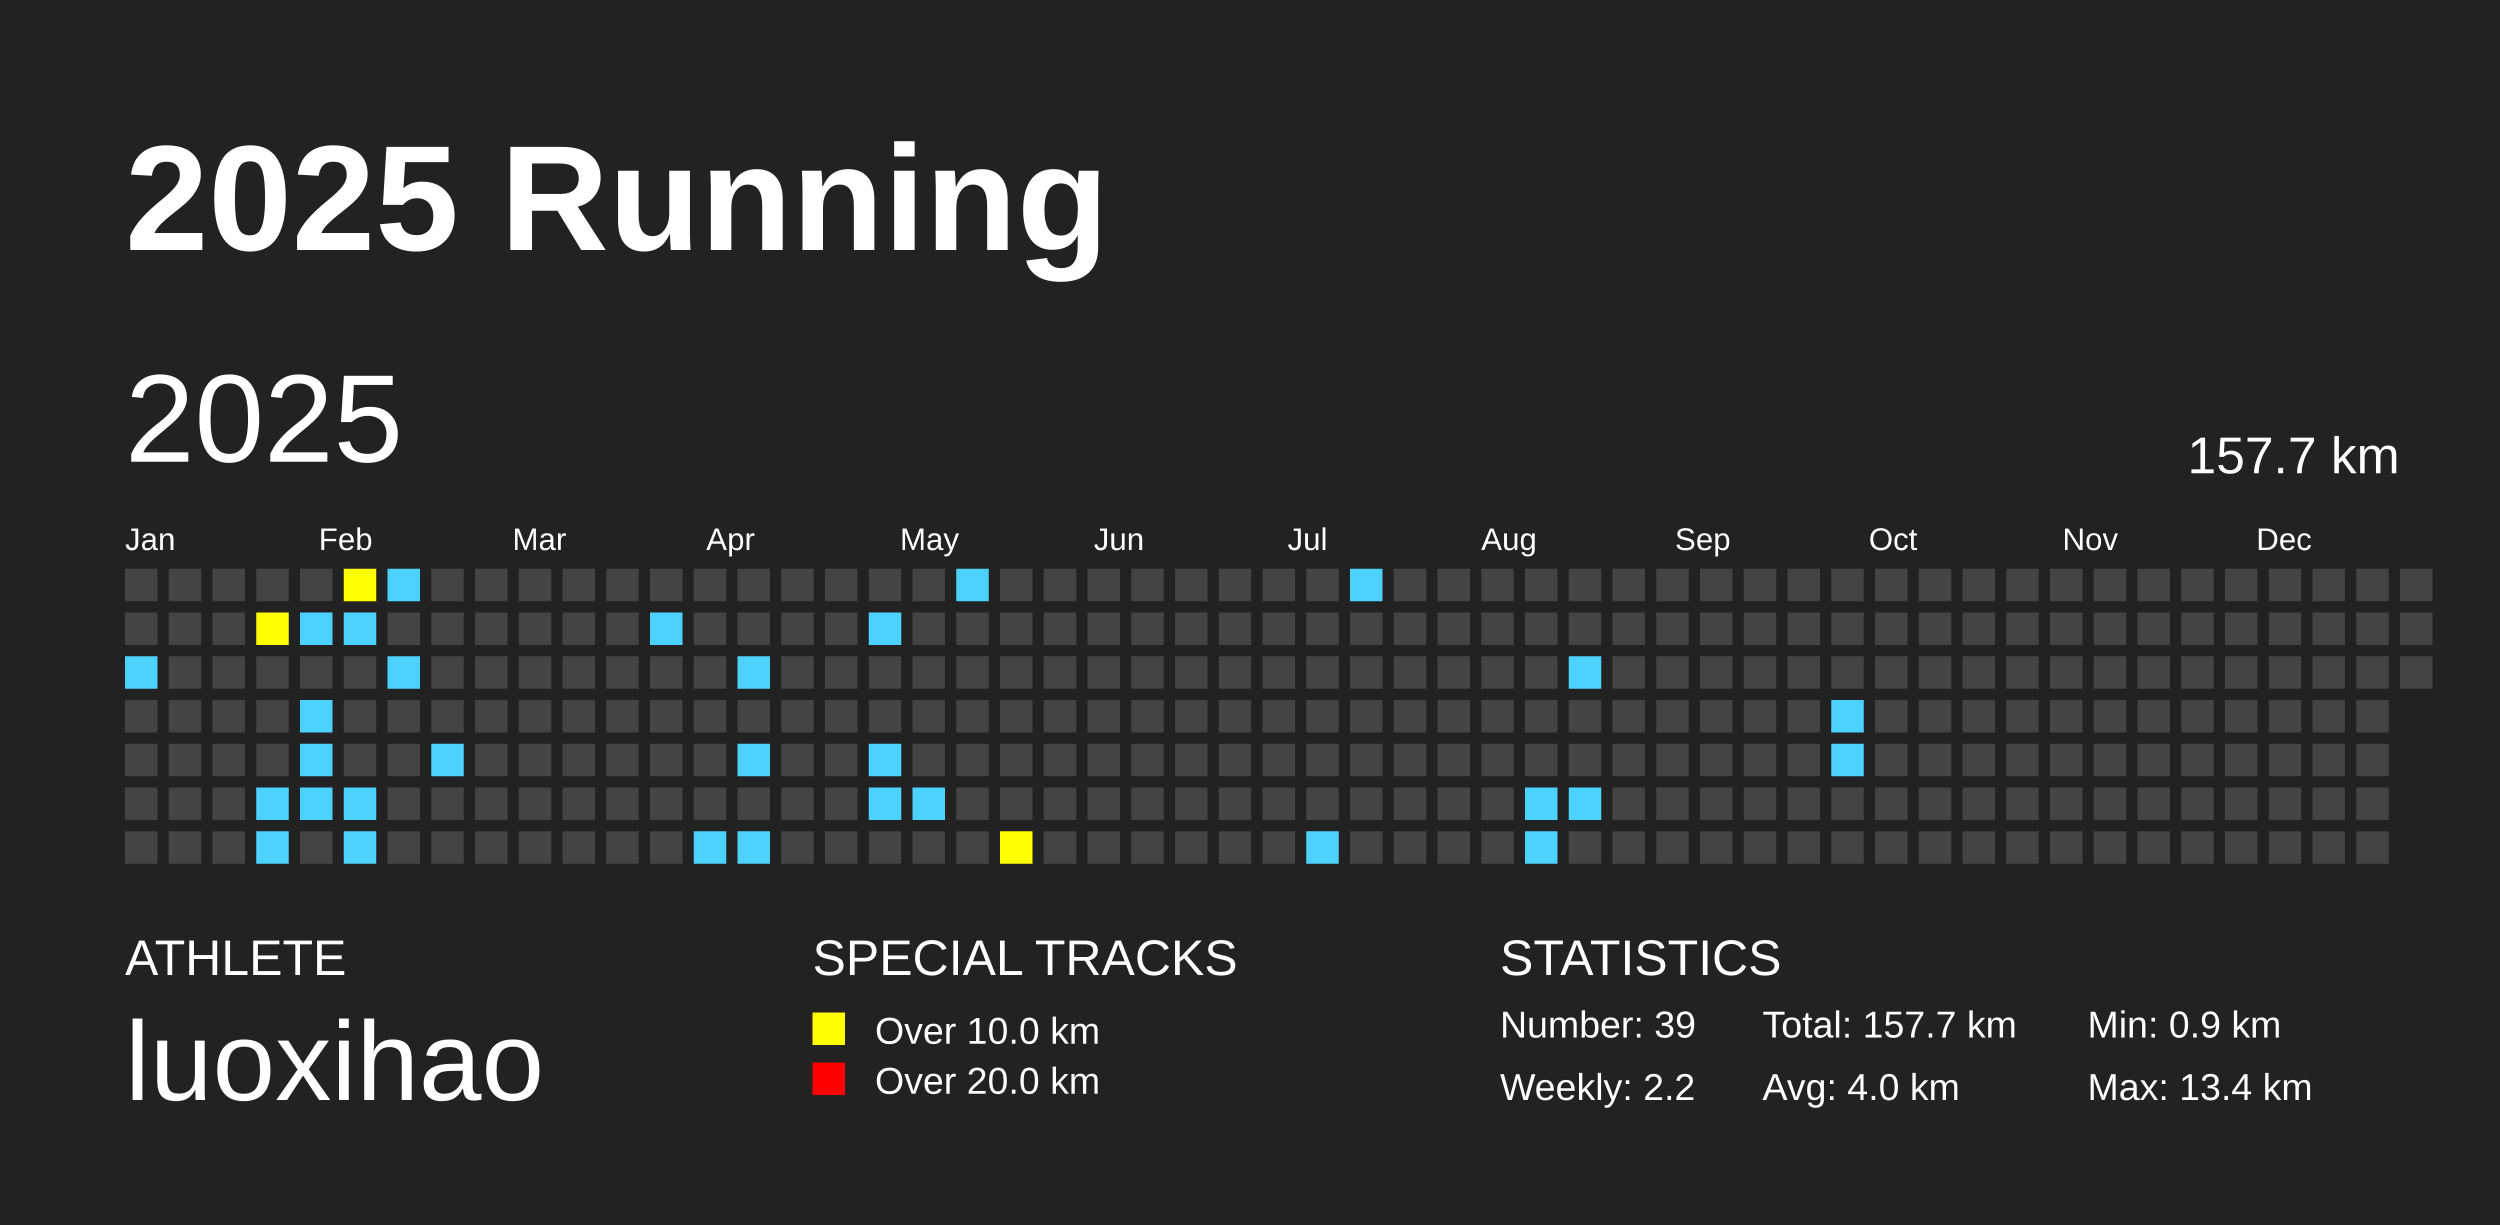
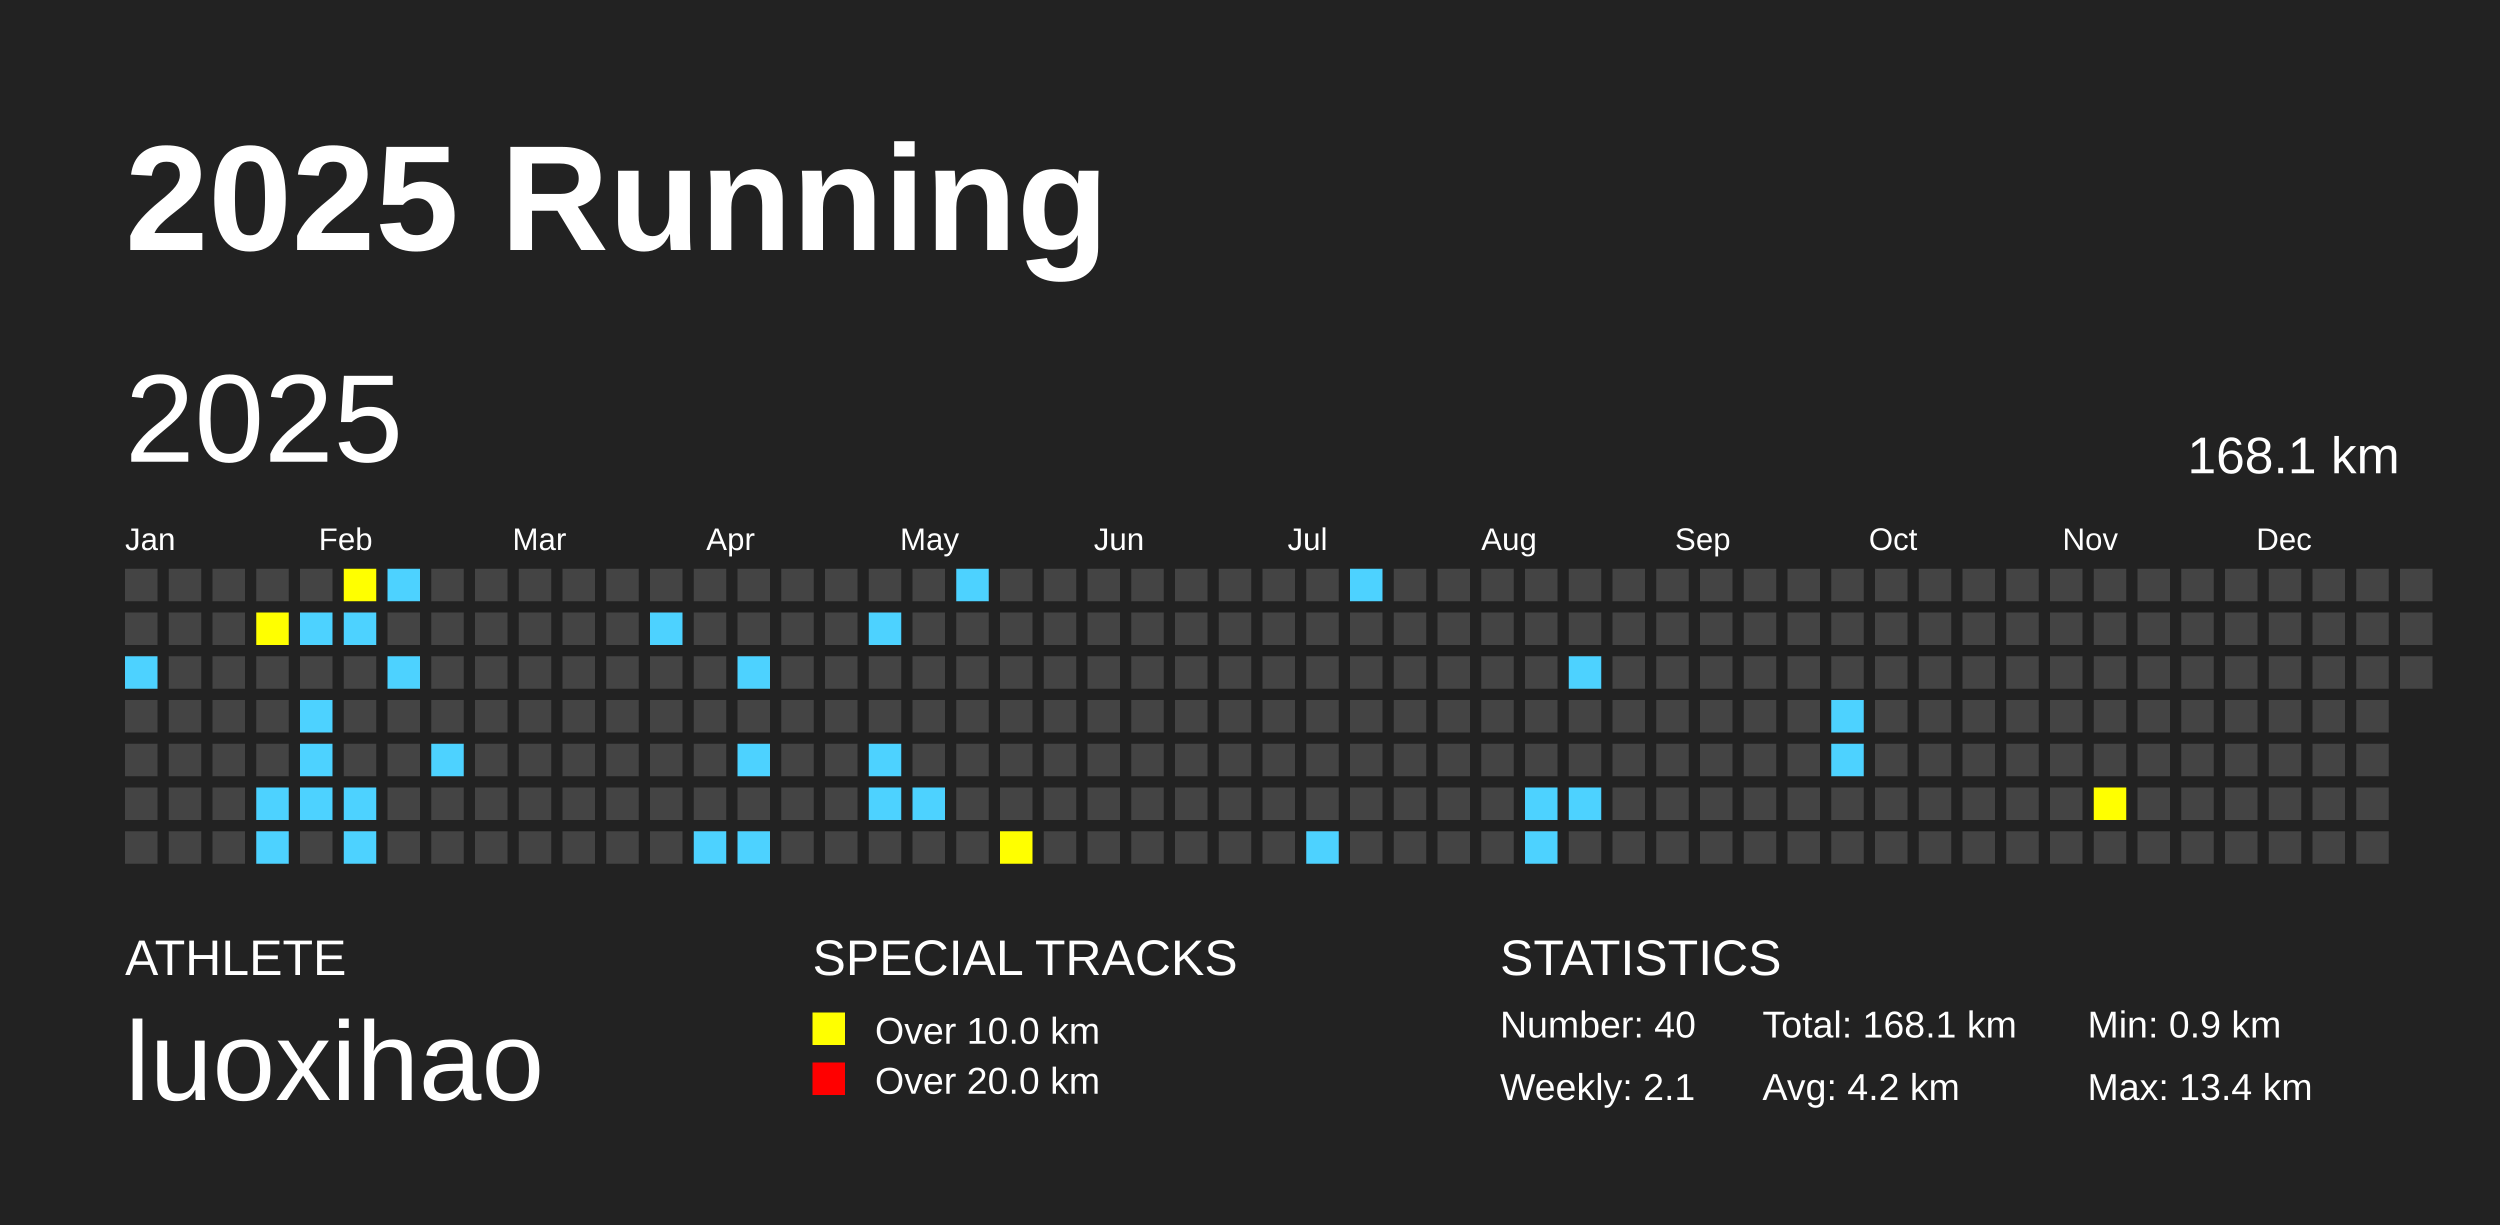
<svg xmlns="http://www.w3.org/2000/svg" baseProfile="full" height="98mm" version="1.1" viewBox="0,0,200,98" width="200mm">
  <defs />
  <rect fill="#222222" height="98" width="200" x="0" y="0" />
  <text fill="#FFFFFF" style="font-size:12px; font-family:Arial; font-weight:bold;" x="10" y="20">2025 Running</text>
  <text fill="#FFFFFF" style="font-size:4px; font-family:Arial" x="10" y="78">ATHLETE</text>
  <text fill="#FFFFFF" style="font-size:9px; font-family:Arial" x="10" y="88">luoxihao</text>
  <text fill="#FFFFFF" style="font-size:4px; font-family:Arial" x="65" y="78">SPECIAL TRACKS</text>
  <rect fill="yellow" height="2.6" width="2.6" x="65" y="81" />
  <text fill="#FFFFFF" style="font-size:3px; font-family:Arial" x="70" y="83.5">Over 10.0 km</text>
  <rect fill="red" height="2.6" width="2.6" x="65" y="85" />
  <text fill="#FFFFFF" style="font-size:3px; font-family:Arial" x="70" y="87.5">Over 20.0 km</text>
  <text fill="#FFFFFF" style="font-size:4px; font-family:Arial" x="120" y="78">STATISTICS</text>
-   <text fill="#FFFFFF" style="font-size:3px; font-family:Arial" x="120" y="83">Number: 39</text>
-   <text fill="#FFFFFF" style="font-size:3px; font-family:Arial" x="120" y="88">Weekly: 2.2</text>
-   <text fill="#FFFFFF" style="font-size:3px; font-family:Arial" x="141" y="83">Total: 157.7 km</text>
-   <text fill="#FFFFFF" style="font-size:3px; font-family:Arial" x="141" y="88">Avg: 4.0 km</text>
+   <text fill="#FFFFFF" style="font-size:3px; font-family:Arial" x="120" y="83">Number: 40</text>
+   <text fill="#FFFFFF" style="font-size:3px; font-family:Arial" x="120" y="88">Weekly: 2.1</text>
+   <text fill="#FFFFFF" style="font-size:3px; font-family:Arial" x="141" y="83">Total: 168.1 km</text>
+   <text fill="#FFFFFF" style="font-size:3px; font-family:Arial" x="141" y="88">Avg: 4.2 km</text>
  <text fill="#FFFFFF" style="font-size:3px; font-family:Arial" x="167" y="83">Min: 0.9 km</text>
  <text fill="#FFFFFF" style="font-size:3px; font-family:Arial" x="167" y="88">Max: 13.4 km</text>
  <text dominant-baseline="hanging" fill="#FFFFFF" style="font-size:10.0px; font-family:Arial;" x="10" y="30">2025</text>
-   <text dominant-baseline="hanging" fill="#FFFFFF" style="font-size:4.125px; font-family:Arial;" x="175" y="35">157.7 km</text>
+   <text dominant-baseline="hanging" fill="#FFFFFF" style="font-size:4.125px; font-family:Arial;" x="175" y="35">168.1 km</text>
  <text fill="#FFFFFF" style="font-size:2.5px; font-family:Arial" x="10.0" y="44">Jan</text>
  <text fill="#FFFFFF" style="font-size:2.5px; font-family:Arial" x="25.5" y="44">Feb</text>
  <text fill="#FFFFFF" style="font-size:2.5px; font-family:Arial" x="41.0" y="44">Mar</text>
  <text fill="#FFFFFF" style="font-size:2.5px; font-family:Arial" x="56.5" y="44">Apr</text>
  <text fill="#FFFFFF" style="font-size:2.5px; font-family:Arial" x="72.0" y="44">May</text>
  <text fill="#FFFFFF" style="font-size:2.5px; font-family:Arial" x="87.5" y="44">Jun</text>
  <text fill="#FFFFFF" style="font-size:2.5px; font-family:Arial" x="103.0" y="44">Jul</text>
  <text fill="#FFFFFF" style="font-size:2.5px; font-family:Arial" x="118.5" y="44">Aug</text>
  <text fill="#FFFFFF" style="font-size:2.5px; font-family:Arial" x="134.0" y="44">Sep</text>
  <text fill="#FFFFFF" style="font-size:2.5px; font-family:Arial" x="149.5" y="44">Oct</text>
  <text fill="#FFFFFF" style="font-size:2.5px; font-family:Arial" x="165.0" y="44">Nov</text>
  <text fill="#FFFFFF" style="font-size:2.5px; font-family:Arial" x="180.5" y="44">Dec</text>
  <rect fill="#444444" height="2.6" width="2.6" x="10.0" y="45.5" />
  <rect fill="#444444" height="2.6" width="2.6" x="10.0" y="49.0" />
  <rect fill="#4DD2FF" height="2.6" width="2.6" x="10.0" y="52.5" />
  <rect fill="#444444" height="2.6" width="2.6" x="10.0" y="56.0" />
  <rect fill="#444444" height="2.6" width="2.6" x="10.0" y="59.5" />
  <rect fill="#444444" height="2.6" width="2.6" x="10.0" y="63.0" />
  <rect fill="#444444" height="2.6" width="2.6" x="10.0" y="66.5" />
  <rect fill="#444444" height="2.6" width="2.6" x="13.5" y="45.5" />
  <rect fill="#444444" height="2.6" width="2.6" x="13.5" y="49.0" />
  <rect fill="#444444" height="2.6" width="2.6" x="13.5" y="52.5" />
  <rect fill="#444444" height="2.6" width="2.6" x="13.5" y="56.0" />
  <rect fill="#444444" height="2.6" width="2.6" x="13.5" y="59.5" />
  <rect fill="#444444" height="2.6" width="2.6" x="13.5" y="63.0" />
  <rect fill="#444444" height="2.6" width="2.6" x="13.5" y="66.5" />
  <rect fill="#444444" height="2.6" width="2.6" x="17.0" y="45.5" />
  <rect fill="#444444" height="2.6" width="2.6" x="17.0" y="49.0" />
  <rect fill="#444444" height="2.6" width="2.6" x="17.0" y="52.5" />
  <rect fill="#444444" height="2.6" width="2.6" x="17.0" y="56.0" />
  <rect fill="#444444" height="2.6" width="2.6" x="17.0" y="59.5" />
  <rect fill="#444444" height="2.6" width="2.6" x="17.0" y="63.0" />
  <rect fill="#444444" height="2.6" width="2.6" x="17.0" y="66.5" />
  <rect fill="#444444" height="2.6" width="2.6" x="20.5" y="45.5" />
  <rect fill="yellow" height="2.6" width="2.6" x="20.5" y="49.0" />
  <rect fill="#444444" height="2.6" width="2.6" x="20.5" y="52.5" />
  <rect fill="#444444" height="2.6" width="2.6" x="20.5" y="56.0" />
  <rect fill="#444444" height="2.6" width="2.6" x="20.5" y="59.5" />
  <rect fill="#4DD2FF" height="2.6" width="2.6" x="20.5" y="63.0" />
  <rect fill="#4DD2FF" height="2.6" width="2.6" x="20.5" y="66.5" />
  <rect fill="#444444" height="2.6" width="2.6" x="24.0" y="45.5" />
  <rect fill="#4DD2FF" height="2.6" width="2.6" x="24.0" y="49.0" />
  <rect fill="#444444" height="2.6" width="2.6" x="24.0" y="52.5" />
  <rect fill="#4DD2FF" height="2.6" width="2.6" x="24.0" y="56.0" />
  <rect fill="#4DD2FF" height="2.6" width="2.6" x="24.0" y="59.5" />
  <rect fill="#4DD2FF" height="2.6" width="2.6" x="24.0" y="63.0" />
  <rect fill="#444444" height="2.6" width="2.6" x="24.0" y="66.5" />
  <rect fill="yellow" height="2.6" width="2.6" x="27.5" y="45.5" />
  <rect fill="#4DD2FF" height="2.6" width="2.6" x="27.5" y="49.0" />
  <rect fill="#444444" height="2.6" width="2.6" x="27.5" y="52.5" />
  <rect fill="#444444" height="2.6" width="2.6" x="27.5" y="56.0" />
  <rect fill="#444444" height="2.6" width="2.6" x="27.5" y="59.5" />
  <rect fill="#4DD2FF" height="2.6" width="2.6" x="27.5" y="63.0" />
  <rect fill="#4DD2FF" height="2.6" width="2.6" x="27.5" y="66.5" />
  <rect fill="#4DD2FF" height="2.6" width="2.6" x="31.0" y="45.5" />
  <rect fill="#444444" height="2.6" width="2.6" x="31.0" y="49.0" />
  <rect fill="#4DD2FF" height="2.6" width="2.6" x="31.0" y="52.5" />
  <rect fill="#444444" height="2.6" width="2.6" x="31.0" y="56.0" />
  <rect fill="#444444" height="2.6" width="2.6" x="31.0" y="59.5" />
  <rect fill="#444444" height="2.6" width="2.6" x="31.0" y="63.0" />
  <rect fill="#444444" height="2.6" width="2.6" x="31.0" y="66.5" />
  <rect fill="#444444" height="2.6" width="2.6" x="34.5" y="45.5" />
  <rect fill="#444444" height="2.6" width="2.6" x="34.5" y="49.0" />
  <rect fill="#444444" height="2.6" width="2.6" x="34.5" y="52.5" />
  <rect fill="#444444" height="2.6" width="2.6" x="34.5" y="56.0" />
  <rect fill="#4DD2FF" height="2.6" width="2.6" x="34.5" y="59.5" />
  <rect fill="#444444" height="2.6" width="2.6" x="34.5" y="63.0" />
  <rect fill="#444444" height="2.6" width="2.6" x="34.5" y="66.5" />
  <rect fill="#444444" height="2.6" width="2.6" x="38.0" y="45.5" />
  <rect fill="#444444" height="2.6" width="2.6" x="38.0" y="49.0" />
  <rect fill="#444444" height="2.6" width="2.6" x="38.0" y="52.5" />
  <rect fill="#444444" height="2.6" width="2.6" x="38.0" y="56.0" />
  <rect fill="#444444" height="2.6" width="2.6" x="38.0" y="59.5" />
  <rect fill="#444444" height="2.6" width="2.6" x="38.0" y="63.0" />
  <rect fill="#444444" height="2.6" width="2.6" x="38.0" y="66.5" />
  <rect fill="#444444" height="2.6" width="2.6" x="41.5" y="45.5" />
  <rect fill="#444444" height="2.6" width="2.6" x="41.5" y="49.0" />
  <rect fill="#444444" height="2.6" width="2.6" x="41.5" y="52.5" />
  <rect fill="#444444" height="2.6" width="2.6" x="41.5" y="56.0" />
  <rect fill="#444444" height="2.6" width="2.6" x="41.5" y="59.5" />
  <rect fill="#444444" height="2.6" width="2.6" x="41.5" y="63.0" />
  <rect fill="#444444" height="2.6" width="2.6" x="41.5" y="66.5" />
  <rect fill="#444444" height="2.6" width="2.6" x="45.0" y="45.5" />
  <rect fill="#444444" height="2.6" width="2.6" x="45.0" y="49.0" />
  <rect fill="#444444" height="2.6" width="2.6" x="45.0" y="52.5" />
  <rect fill="#444444" height="2.6" width="2.6" x="45.0" y="56.0" />
  <rect fill="#444444" height="2.6" width="2.6" x="45.0" y="59.5" />
  <rect fill="#444444" height="2.6" width="2.6" x="45.0" y="63.0" />
  <rect fill="#444444" height="2.6" width="2.6" x="45.0" y="66.5" />
  <rect fill="#444444" height="2.6" width="2.6" x="48.5" y="45.5" />
  <rect fill="#444444" height="2.6" width="2.6" x="48.5" y="49.0" />
  <rect fill="#444444" height="2.6" width="2.6" x="48.5" y="52.5" />
  <rect fill="#444444" height="2.6" width="2.6" x="48.5" y="56.0" />
  <rect fill="#444444" height="2.6" width="2.6" x="48.5" y="59.5" />
  <rect fill="#444444" height="2.6" width="2.6" x="48.5" y="63.0" />
  <rect fill="#444444" height="2.6" width="2.6" x="48.5" y="66.5" />
  <rect fill="#444444" height="2.6" width="2.6" x="52.0" y="45.5" />
  <rect fill="#4DD2FF" height="2.6" width="2.6" x="52.0" y="49.0" />
  <rect fill="#444444" height="2.6" width="2.6" x="52.0" y="52.5" />
  <rect fill="#444444" height="2.6" width="2.6" x="52.0" y="56.0" />
  <rect fill="#444444" height="2.6" width="2.6" x="52.0" y="59.5" />
  <rect fill="#444444" height="2.6" width="2.6" x="52.0" y="63.0" />
  <rect fill="#444444" height="2.6" width="2.6" x="52.0" y="66.5" />
  <rect fill="#444444" height="2.6" width="2.6" x="55.5" y="45.5" />
  <rect fill="#444444" height="2.6" width="2.6" x="55.5" y="49.0" />
  <rect fill="#444444" height="2.6" width="2.6" x="55.5" y="52.5" />
  <rect fill="#444444" height="2.6" width="2.6" x="55.5" y="56.0" />
  <rect fill="#444444" height="2.6" width="2.6" x="55.5" y="59.5" />
  <rect fill="#444444" height="2.6" width="2.6" x="55.5" y="63.0" />
  <rect fill="#4DD2FF" height="2.6" width="2.6" x="55.5" y="66.5" />
  <rect fill="#444444" height="2.6" width="2.6" x="59.0" y="45.5" />
  <rect fill="#444444" height="2.6" width="2.6" x="59.0" y="49.0" />
  <rect fill="#4DD2FF" height="2.6" width="2.6" x="59.0" y="52.5" />
  <rect fill="#444444" height="2.6" width="2.6" x="59.0" y="56.0" />
  <rect fill="#4DD2FF" height="2.6" width="2.6" x="59.0" y="59.5" />
  <rect fill="#444444" height="2.6" width="2.6" x="59.0" y="63.0" />
  <rect fill="#4DD2FF" height="2.6" width="2.6" x="59.0" y="66.5" />
  <rect fill="#444444" height="2.6" width="2.6" x="62.5" y="45.5" />
  <rect fill="#444444" height="2.6" width="2.6" x="62.5" y="49.0" />
  <rect fill="#444444" height="2.6" width="2.6" x="62.5" y="52.5" />
  <rect fill="#444444" height="2.6" width="2.6" x="62.5" y="56.0" />
  <rect fill="#444444" height="2.6" width="2.6" x="62.5" y="59.5" />
  <rect fill="#444444" height="2.6" width="2.6" x="62.5" y="63.0" />
  <rect fill="#444444" height="2.6" width="2.6" x="62.5" y="66.5" />
  <rect fill="#444444" height="2.6" width="2.6" x="66.0" y="45.5" />
  <rect fill="#444444" height="2.6" width="2.6" x="66.0" y="49.0" />
  <rect fill="#444444" height="2.6" width="2.6" x="66.0" y="52.5" />
  <rect fill="#444444" height="2.6" width="2.6" x="66.0" y="56.0" />
  <rect fill="#444444" height="2.6" width="2.6" x="66.0" y="59.5" />
  <rect fill="#444444" height="2.6" width="2.6" x="66.0" y="63.0" />
  <rect fill="#444444" height="2.6" width="2.6" x="66.0" y="66.5" />
  <rect fill="#444444" height="2.6" width="2.6" x="69.5" y="45.5" />
  <rect fill="#4DD2FF" height="2.6" width="2.6" x="69.5" y="49.0" />
  <rect fill="#444444" height="2.6" width="2.6" x="69.5" y="52.5" />
  <rect fill="#444444" height="2.6" width="2.6" x="69.5" y="56.0" />
  <rect fill="#4DD2FF" height="2.6" width="2.6" x="69.5" y="59.5" />
  <rect fill="#4DD2FF" height="2.6" width="2.6" x="69.5" y="63.0" />
  <rect fill="#444444" height="2.6" width="2.6" x="69.5" y="66.5" />
  <rect fill="#444444" height="2.6" width="2.6" x="73.0" y="45.5" />
  <rect fill="#444444" height="2.6" width="2.6" x="73.0" y="49.0" />
  <rect fill="#444444" height="2.6" width="2.6" x="73.0" y="52.5" />
  <rect fill="#444444" height="2.6" width="2.6" x="73.0" y="56.0" />
  <rect fill="#444444" height="2.6" width="2.6" x="73.0" y="59.5" />
  <rect fill="#4DD2FF" height="2.6" width="2.6" x="73.0" y="63.0" />
  <rect fill="#444444" height="2.6" width="2.6" x="73.0" y="66.5" />
  <rect fill="#4DD2FF" height="2.6" width="2.6" x="76.5" y="45.5" />
  <rect fill="#444444" height="2.6" width="2.6" x="76.5" y="49.0" />
  <rect fill="#444444" height="2.6" width="2.6" x="76.5" y="52.5" />
  <rect fill="#444444" height="2.6" width="2.6" x="76.5" y="56.0" />
  <rect fill="#444444" height="2.6" width="2.6" x="76.5" y="59.5" />
  <rect fill="#444444" height="2.6" width="2.6" x="76.5" y="63.0" />
  <rect fill="#444444" height="2.6" width="2.6" x="76.5" y="66.5" />
  <rect fill="#444444" height="2.6" width="2.6" x="80.0" y="45.5" />
  <rect fill="#444444" height="2.6" width="2.6" x="80.0" y="49.0" />
  <rect fill="#444444" height="2.6" width="2.6" x="80.0" y="52.5" />
  <rect fill="#444444" height="2.6" width="2.6" x="80.0" y="56.0" />
  <rect fill="#444444" height="2.6" width="2.6" x="80.0" y="59.5" />
  <rect fill="#444444" height="2.6" width="2.6" x="80.0" y="63.0" />
  <rect fill="yellow" height="2.6" width="2.6" x="80.0" y="66.5" />
  <rect fill="#444444" height="2.6" width="2.6" x="83.5" y="45.5" />
  <rect fill="#444444" height="2.6" width="2.6" x="83.5" y="49.0" />
  <rect fill="#444444" height="2.6" width="2.6" x="83.5" y="52.5" />
  <rect fill="#444444" height="2.6" width="2.6" x="83.5" y="56.0" />
  <rect fill="#444444" height="2.6" width="2.6" x="83.5" y="59.5" />
  <rect fill="#444444" height="2.6" width="2.6" x="83.5" y="63.0" />
  <rect fill="#444444" height="2.6" width="2.6" x="83.5" y="66.5" />
  <rect fill="#444444" height="2.6" width="2.6" x="87.0" y="45.5" />
  <rect fill="#444444" height="2.6" width="2.6" x="87.0" y="49.0" />
  <rect fill="#444444" height="2.6" width="2.6" x="87.0" y="52.5" />
  <rect fill="#444444" height="2.6" width="2.6" x="87.0" y="56.0" />
  <rect fill="#444444" height="2.6" width="2.6" x="87.0" y="59.5" />
  <rect fill="#444444" height="2.6" width="2.6" x="87.0" y="63.0" />
  <rect fill="#444444" height="2.6" width="2.6" x="87.0" y="66.5" />
  <rect fill="#444444" height="2.6" width="2.6" x="90.5" y="45.5" />
  <rect fill="#444444" height="2.6" width="2.6" x="90.5" y="49.0" />
  <rect fill="#444444" height="2.6" width="2.6" x="90.5" y="52.5" />
  <rect fill="#444444" height="2.6" width="2.6" x="90.5" y="56.0" />
  <rect fill="#444444" height="2.6" width="2.6" x="90.5" y="59.5" />
  <rect fill="#444444" height="2.6" width="2.6" x="90.5" y="63.0" />
  <rect fill="#444444" height="2.6" width="2.6" x="90.5" y="66.5" />
  <rect fill="#444444" height="2.6" width="2.6" x="94.0" y="45.5" />
  <rect fill="#444444" height="2.6" width="2.6" x="94.0" y="49.0" />
  <rect fill="#444444" height="2.6" width="2.6" x="94.0" y="52.5" />
  <rect fill="#444444" height="2.6" width="2.6" x="94.0" y="56.0" />
  <rect fill="#444444" height="2.6" width="2.6" x="94.0" y="59.5" />
  <rect fill="#444444" height="2.6" width="2.6" x="94.0" y="63.0" />
  <rect fill="#444444" height="2.6" width="2.6" x="94.0" y="66.5" />
  <rect fill="#444444" height="2.6" width="2.6" x="97.5" y="45.5" />
  <rect fill="#444444" height="2.6" width="2.6" x="97.5" y="49.0" />
  <rect fill="#444444" height="2.6" width="2.6" x="97.5" y="52.5" />
  <rect fill="#444444" height="2.6" width="2.6" x="97.5" y="56.0" />
  <rect fill="#444444" height="2.6" width="2.6" x="97.5" y="59.5" />
  <rect fill="#444444" height="2.6" width="2.6" x="97.5" y="63.0" />
  <rect fill="#444444" height="2.6" width="2.6" x="97.5" y="66.5" />
  <rect fill="#444444" height="2.6" width="2.6" x="101.0" y="45.5" />
  <rect fill="#444444" height="2.6" width="2.6" x="101.0" y="49.0" />
  <rect fill="#444444" height="2.6" width="2.6" x="101.0" y="52.5" />
  <rect fill="#444444" height="2.6" width="2.6" x="101.0" y="56.0" />
  <rect fill="#444444" height="2.6" width="2.6" x="101.0" y="59.5" />
  <rect fill="#444444" height="2.6" width="2.6" x="101.0" y="63.0" />
  <rect fill="#444444" height="2.6" width="2.6" x="101.0" y="66.5" />
  <rect fill="#444444" height="2.6" width="2.6" x="104.5" y="45.5" />
  <rect fill="#444444" height="2.6" width="2.6" x="104.5" y="49.0" />
  <rect fill="#444444" height="2.6" width="2.6" x="104.5" y="52.5" />
  <rect fill="#444444" height="2.6" width="2.6" x="104.5" y="56.0" />
  <rect fill="#444444" height="2.6" width="2.6" x="104.5" y="59.5" />
  <rect fill="#444444" height="2.6" width="2.6" x="104.5" y="63.0" />
  <rect fill="#4DD2FF" height="2.6" width="2.6" x="104.5" y="66.5" />
  <rect fill="#4DD2FF" height="2.6" width="2.6" x="108.0" y="45.5" />
  <rect fill="#444444" height="2.6" width="2.6" x="108.0" y="49.0" />
  <rect fill="#444444" height="2.6" width="2.6" x="108.0" y="52.5" />
  <rect fill="#444444" height="2.6" width="2.6" x="108.0" y="56.0" />
  <rect fill="#444444" height="2.6" width="2.6" x="108.0" y="59.5" />
  <rect fill="#444444" height="2.6" width="2.6" x="108.0" y="63.0" />
  <rect fill="#444444" height="2.6" width="2.6" x="108.0" y="66.5" />
  <rect fill="#444444" height="2.6" width="2.6" x="111.5" y="45.5" />
  <rect fill="#444444" height="2.6" width="2.6" x="111.5" y="49.0" />
  <rect fill="#444444" height="2.6" width="2.6" x="111.5" y="52.5" />
  <rect fill="#444444" height="2.6" width="2.6" x="111.5" y="56.0" />
  <rect fill="#444444" height="2.6" width="2.6" x="111.5" y="59.5" />
  <rect fill="#444444" height="2.6" width="2.6" x="111.5" y="63.0" />
  <rect fill="#444444" height="2.6" width="2.6" x="111.5" y="66.5" />
  <rect fill="#444444" height="2.6" width="2.6" x="115.0" y="45.5" />
  <rect fill="#444444" height="2.6" width="2.6" x="115.0" y="49.0" />
  <rect fill="#444444" height="2.6" width="2.6" x="115.0" y="52.5" />
  <rect fill="#444444" height="2.6" width="2.6" x="115.0" y="56.0" />
  <rect fill="#444444" height="2.6" width="2.6" x="115.0" y="59.5" />
  <rect fill="#444444" height="2.6" width="2.6" x="115.0" y="63.0" />
  <rect fill="#444444" height="2.6" width="2.6" x="115.0" y="66.5" />
  <rect fill="#444444" height="2.6" width="2.6" x="118.5" y="45.5" />
  <rect fill="#444444" height="2.6" width="2.6" x="118.5" y="49.0" />
  <rect fill="#444444" height="2.6" width="2.6" x="118.5" y="52.5" />
  <rect fill="#444444" height="2.6" width="2.6" x="118.5" y="56.0" />
  <rect fill="#444444" height="2.6" width="2.6" x="118.5" y="59.5" />
  <rect fill="#444444" height="2.6" width="2.6" x="118.5" y="63.0" />
  <rect fill="#444444" height="2.6" width="2.6" x="118.5" y="66.5" />
  <rect fill="#444444" height="2.6" width="2.6" x="122.0" y="45.5" />
  <rect fill="#444444" height="2.6" width="2.6" x="122.0" y="49.0" />
  <rect fill="#444444" height="2.6" width="2.6" x="122.0" y="52.5" />
  <rect fill="#444444" height="2.6" width="2.6" x="122.0" y="56.0" />
  <rect fill="#444444" height="2.6" width="2.6" x="122.0" y="59.5" />
  <rect fill="#4DD2FF" height="2.6" width="2.6" x="122.0" y="63.0" />
  <rect fill="#4DD2FF" height="2.6" width="2.6" x="122.0" y="66.5" />
  <rect fill="#444444" height="2.6" width="2.6" x="125.5" y="45.5" />
  <rect fill="#444444" height="2.6" width="2.6" x="125.5" y="49.0" />
  <rect fill="#4DD2FF" height="2.6" width="2.6" x="125.5" y="52.5" />
  <rect fill="#444444" height="2.6" width="2.6" x="125.5" y="56.0" />
  <rect fill="#444444" height="2.6" width="2.6" x="125.5" y="59.5" />
  <rect fill="#4DD2FF" height="2.6" width="2.6" x="125.5" y="63.0" />
  <rect fill="#444444" height="2.6" width="2.6" x="125.5" y="66.5" />
  <rect fill="#444444" height="2.6" width="2.6" x="129.0" y="45.5" />
  <rect fill="#444444" height="2.6" width="2.6" x="129.0" y="49.0" />
  <rect fill="#444444" height="2.6" width="2.6" x="129.0" y="52.5" />
  <rect fill="#444444" height="2.6" width="2.6" x="129.0" y="56.0" />
  <rect fill="#444444" height="2.6" width="2.6" x="129.0" y="59.5" />
  <rect fill="#444444" height="2.6" width="2.6" x="129.0" y="63.0" />
  <rect fill="#444444" height="2.6" width="2.6" x="129.0" y="66.5" />
  <rect fill="#444444" height="2.6" width="2.6" x="132.5" y="45.5" />
  <rect fill="#444444" height="2.6" width="2.6" x="132.5" y="49.0" />
  <rect fill="#444444" height="2.6" width="2.6" x="132.5" y="52.5" />
  <rect fill="#444444" height="2.6" width="2.6" x="132.5" y="56.0" />
  <rect fill="#444444" height="2.6" width="2.6" x="132.5" y="59.5" />
  <rect fill="#444444" height="2.6" width="2.6" x="132.5" y="63.0" />
  <rect fill="#444444" height="2.6" width="2.6" x="132.5" y="66.5" />
  <rect fill="#444444" height="2.6" width="2.6" x="136.0" y="45.5" />
  <rect fill="#444444" height="2.6" width="2.6" x="136.0" y="49.0" />
  <rect fill="#444444" height="2.6" width="2.6" x="136.0" y="52.5" />
  <rect fill="#444444" height="2.6" width="2.6" x="136.0" y="56.0" />
  <rect fill="#444444" height="2.6" width="2.6" x="136.0" y="59.5" />
  <rect fill="#444444" height="2.6" width="2.6" x="136.0" y="63.0" />
  <rect fill="#444444" height="2.6" width="2.6" x="136.0" y="66.5" />
  <rect fill="#444444" height="2.6" width="2.6" x="139.5" y="45.5" />
  <rect fill="#444444" height="2.6" width="2.6" x="139.5" y="49.0" />
  <rect fill="#444444" height="2.6" width="2.6" x="139.5" y="52.5" />
  <rect fill="#444444" height="2.6" width="2.6" x="139.5" y="56.0" />
  <rect fill="#444444" height="2.6" width="2.6" x="139.5" y="59.5" />
  <rect fill="#444444" height="2.6" width="2.6" x="139.5" y="63.0" />
  <rect fill="#444444" height="2.6" width="2.6" x="139.5" y="66.5" />
  <rect fill="#444444" height="2.6" width="2.6" x="143.0" y="45.5" />
  <rect fill="#444444" height="2.6" width="2.6" x="143.0" y="49.0" />
  <rect fill="#444444" height="2.6" width="2.6" x="143.0" y="52.5" />
  <rect fill="#444444" height="2.6" width="2.6" x="143.0" y="56.0" />
  <rect fill="#444444" height="2.6" width="2.6" x="143.0" y="59.5" />
  <rect fill="#444444" height="2.6" width="2.6" x="143.0" y="63.0" />
  <rect fill="#444444" height="2.6" width="2.6" x="143.0" y="66.5" />
  <rect fill="#444444" height="2.6" width="2.6" x="146.5" y="45.5" />
  <rect fill="#444444" height="2.6" width="2.6" x="146.5" y="49.0" />
  <rect fill="#444444" height="2.6" width="2.6" x="146.5" y="52.5" />
  <rect fill="#4DD2FF" height="2.6" width="2.6" x="146.5" y="56.0" />
  <rect fill="#4DD2FF" height="2.6" width="2.6" x="146.5" y="59.5" />
  <rect fill="#444444" height="2.6" width="2.6" x="146.5" y="63.0" />
  <rect fill="#444444" height="2.6" width="2.6" x="146.5" y="66.5" />
  <rect fill="#444444" height="2.6" width="2.6" x="150.0" y="45.5" />
  <rect fill="#444444" height="2.6" width="2.6" x="150.0" y="49.0" />
  <rect fill="#444444" height="2.6" width="2.6" x="150.0" y="52.5" />
  <rect fill="#444444" height="2.6" width="2.6" x="150.0" y="56.0" />
  <rect fill="#444444" height="2.6" width="2.6" x="150.0" y="59.5" />
  <rect fill="#444444" height="2.6" width="2.6" x="150.0" y="63.0" />
  <rect fill="#444444" height="2.6" width="2.6" x="150.0" y="66.5" />
  <rect fill="#444444" height="2.6" width="2.6" x="153.5" y="45.5" />
  <rect fill="#444444" height="2.6" width="2.6" x="153.5" y="49.0" />
  <rect fill="#444444" height="2.6" width="2.6" x="153.5" y="52.5" />
  <rect fill="#444444" height="2.6" width="2.6" x="153.5" y="56.0" />
  <rect fill="#444444" height="2.6" width="2.6" x="153.5" y="59.5" />
  <rect fill="#444444" height="2.6" width="2.6" x="153.5" y="63.0" />
  <rect fill="#444444" height="2.6" width="2.6" x="153.5" y="66.5" />
  <rect fill="#444444" height="2.6" width="2.6" x="157.0" y="45.5" />
  <rect fill="#444444" height="2.6" width="2.6" x="157.0" y="49.0" />
  <rect fill="#444444" height="2.6" width="2.6" x="157.0" y="52.5" />
  <rect fill="#444444" height="2.6" width="2.6" x="157.0" y="56.0" />
  <rect fill="#444444" height="2.6" width="2.6" x="157.0" y="59.5" />
  <rect fill="#444444" height="2.6" width="2.6" x="157.0" y="63.0" />
  <rect fill="#444444" height="2.6" width="2.6" x="157.0" y="66.5" />
  <rect fill="#444444" height="2.6" width="2.6" x="160.5" y="45.5" />
  <rect fill="#444444" height="2.6" width="2.6" x="160.5" y="49.0" />
  <rect fill="#444444" height="2.6" width="2.6" x="160.5" y="52.5" />
  <rect fill="#444444" height="2.6" width="2.6" x="160.5" y="56.0" />
  <rect fill="#444444" height="2.6" width="2.6" x="160.5" y="59.5" />
  <rect fill="#444444" height="2.6" width="2.6" x="160.5" y="63.0" />
  <rect fill="#444444" height="2.6" width="2.6" x="160.5" y="66.5" />
  <rect fill="#444444" height="2.6" width="2.6" x="164.0" y="45.5" />
  <rect fill="#444444" height="2.6" width="2.6" x="164.0" y="49.0" />
  <rect fill="#444444" height="2.6" width="2.6" x="164.0" y="52.5" />
  <rect fill="#444444" height="2.6" width="2.6" x="164.0" y="56.0" />
  <rect fill="#444444" height="2.6" width="2.6" x="164.0" y="59.5" />
  <rect fill="#444444" height="2.6" width="2.6" x="164.0" y="63.0" />
  <rect fill="#444444" height="2.6" width="2.6" x="164.0" y="66.5" />
  <rect fill="#444444" height="2.6" width="2.6" x="167.5" y="45.5" />
  <rect fill="#444444" height="2.6" width="2.6" x="167.5" y="49.0" />
  <rect fill="#444444" height="2.6" width="2.6" x="167.5" y="52.5" />
  <rect fill="#444444" height="2.6" width="2.6" x="167.5" y="56.0" />
  <rect fill="#444444" height="2.6" width="2.6" x="167.5" y="59.5" />
-   <rect fill="#444444" height="2.6" width="2.6" x="167.5" y="63.0" />
+   <rect fill="yellow" height="2.6" width="2.6" x="167.5" y="63.0" />
  <rect fill="#444444" height="2.6" width="2.6" x="167.5" y="66.5" />
  <rect fill="#444444" height="2.6" width="2.6" x="171.0" y="45.5" />
  <rect fill="#444444" height="2.6" width="2.6" x="171.0" y="49.0" />
  <rect fill="#444444" height="2.6" width="2.6" x="171.0" y="52.5" />
  <rect fill="#444444" height="2.6" width="2.6" x="171.0" y="56.0" />
  <rect fill="#444444" height="2.6" width="2.6" x="171.0" y="59.5" />
  <rect fill="#444444" height="2.6" width="2.6" x="171.0" y="63.0" />
  <rect fill="#444444" height="2.6" width="2.6" x="171.0" y="66.5" />
  <rect fill="#444444" height="2.6" width="2.6" x="174.5" y="45.5" />
  <rect fill="#444444" height="2.6" width="2.6" x="174.5" y="49.0" />
  <rect fill="#444444" height="2.6" width="2.6" x="174.5" y="52.5" />
  <rect fill="#444444" height="2.6" width="2.6" x="174.5" y="56.0" />
  <rect fill="#444444" height="2.6" width="2.6" x="174.5" y="59.5" />
  <rect fill="#444444" height="2.6" width="2.6" x="174.5" y="63.0" />
  <rect fill="#444444" height="2.6" width="2.6" x="174.5" y="66.5" />
  <rect fill="#444444" height="2.6" width="2.6" x="178.0" y="45.5" />
  <rect fill="#444444" height="2.6" width="2.6" x="178.0" y="49.0" />
  <rect fill="#444444" height="2.6" width="2.6" x="178.0" y="52.5" />
  <rect fill="#444444" height="2.6" width="2.6" x="178.0" y="56.0" />
  <rect fill="#444444" height="2.6" width="2.6" x="178.0" y="59.5" />
  <rect fill="#444444" height="2.6" width="2.6" x="178.0" y="63.0" />
  <rect fill="#444444" height="2.6" width="2.6" x="178.0" y="66.5" />
  <rect fill="#444444" height="2.6" width="2.6" x="181.5" y="45.5" />
  <rect fill="#444444" height="2.6" width="2.6" x="181.5" y="49.0" />
  <rect fill="#444444" height="2.6" width="2.6" x="181.5" y="52.5" />
  <rect fill="#444444" height="2.6" width="2.6" x="181.5" y="56.0" />
  <rect fill="#444444" height="2.6" width="2.6" x="181.5" y="59.5" />
  <rect fill="#444444" height="2.6" width="2.6" x="181.5" y="63.0" />
  <rect fill="#444444" height="2.6" width="2.6" x="181.5" y="66.5" />
  <rect fill="#444444" height="2.6" width="2.6" x="185.0" y="45.5" />
  <rect fill="#444444" height="2.6" width="2.6" x="185.0" y="49.0" />
  <rect fill="#444444" height="2.6" width="2.6" x="185.0" y="52.5" />
  <rect fill="#444444" height="2.6" width="2.6" x="185.0" y="56.0" />
  <rect fill="#444444" height="2.6" width="2.6" x="185.0" y="59.5" />
  <rect fill="#444444" height="2.6" width="2.6" x="185.0" y="63.0" />
  <rect fill="#444444" height="2.6" width="2.6" x="185.0" y="66.5" />
  <rect fill="#444444" height="2.6" width="2.6" x="188.5" y="45.5" />
  <rect fill="#444444" height="2.6" width="2.6" x="188.5" y="49.0" />
  <rect fill="#444444" height="2.6" width="2.6" x="188.5" y="52.5" />
  <rect fill="#444444" height="2.6" width="2.6" x="188.5" y="56.0" />
  <rect fill="#444444" height="2.6" width="2.6" x="188.5" y="59.5" />
  <rect fill="#444444" height="2.6" width="2.6" x="188.5" y="63.0" />
  <rect fill="#444444" height="2.6" width="2.6" x="188.5" y="66.5" />
  <rect fill="#444444" height="2.6" width="2.6" x="192.0" y="45.5" />
  <rect fill="#444444" height="2.6" width="2.6" x="192.0" y="49.0" />
  <rect fill="#444444" height="2.6" width="2.6" x="192.0" y="52.5" />
</svg>
